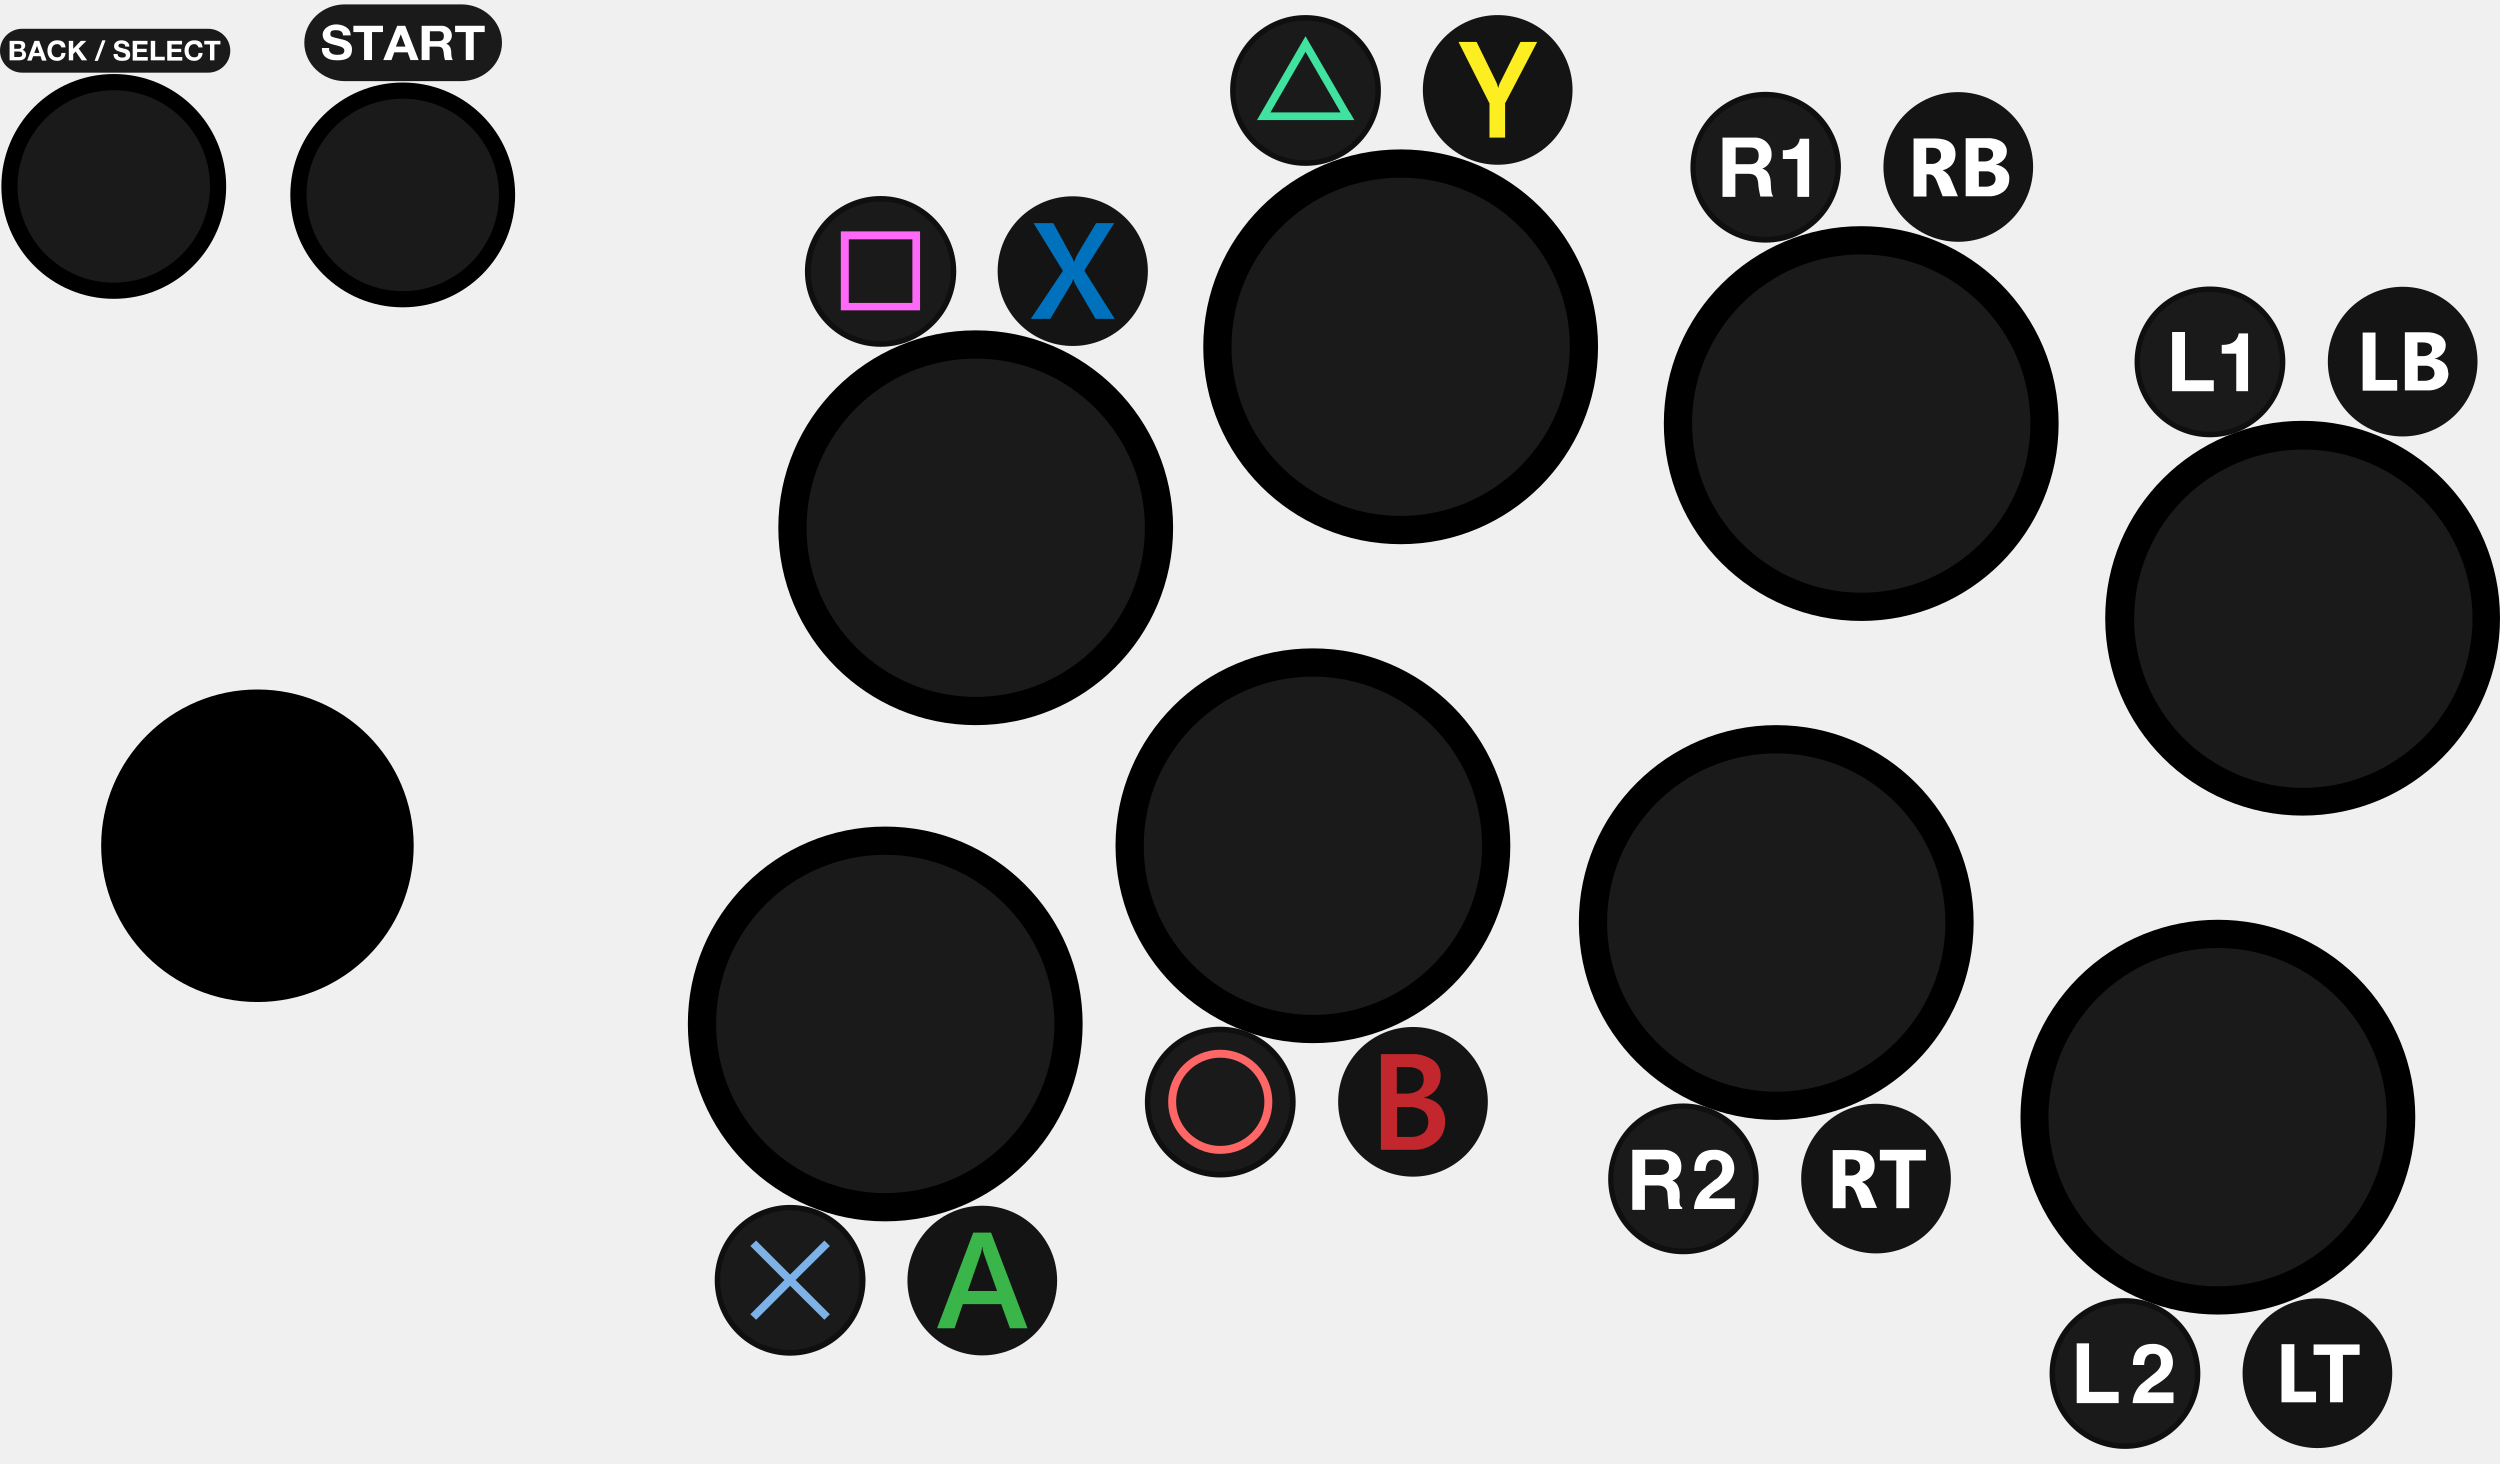
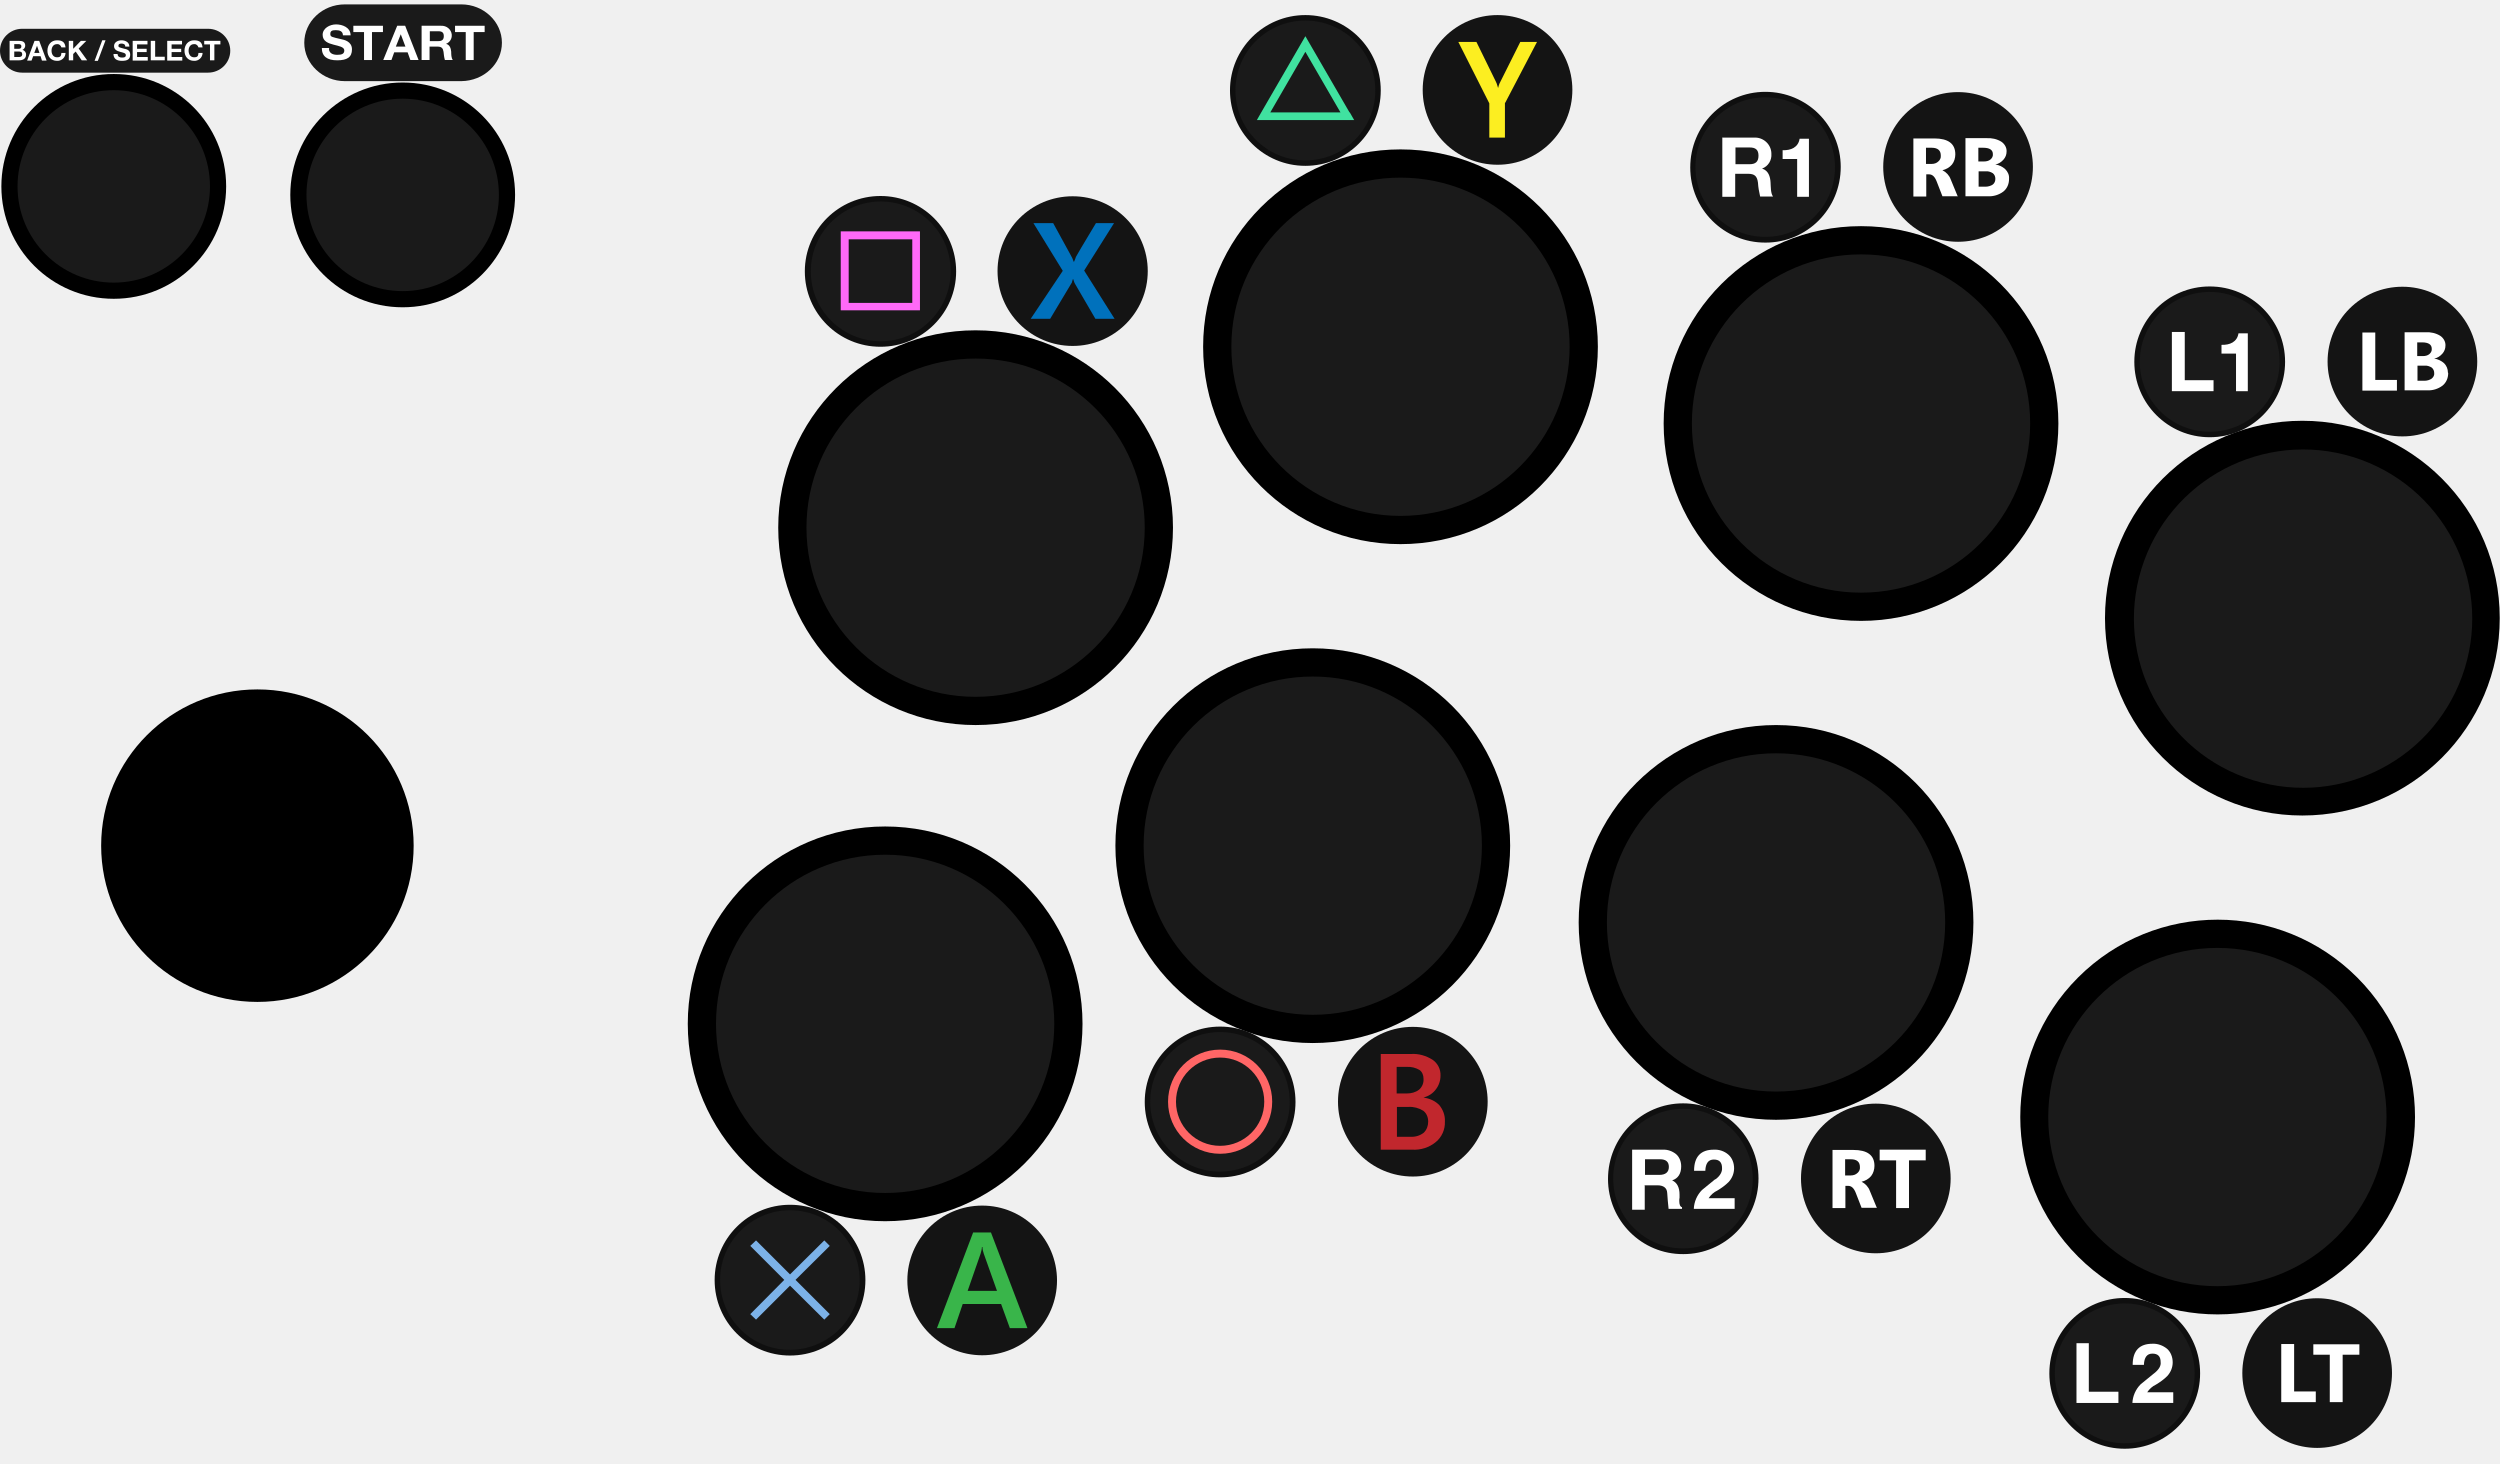
- <svg xmlns="http://www.w3.org/2000/svg" id="Layer_1" version="1.1" viewBox="0 0 911.9 533.9">
+ <svg xmlns="http://www.w3.org/2000/svg" id="layer" version="1.1" width="912" height="534" viewBox="0 0 912 534">
  <defs>
    <style>
-       .st0 {
-         fill: #ff69f8;
-       }
- 
-       .st1 {
-         fill: #39b54a;
-       }
- 
-       .st2 {
-         fill: #0071bc;
-       }
- 
-       .st3 {
-         fill: #141414;
-       }
- 
-       .st4 {
-         fill: #fff;
-       }
- 
-       .st5 {
-         fill: #f66;
-       }
- 
-       .st6 {
-         isolation: isolate;
-       }
- 
-       .st7 {
-         fill: #c1272d;
-       }
- 
-       .st8 {
-         fill: #40e2a0;
-       }
- 
-       .st9 {
-         fill: #0f0f0f;
-       }
- 
-       .st10 {
-         fill: #1a1a1a;
-       }
- 
-       .st11 {
-         fill: #fcee21;
-       }
- 
-       .st12 {
-         fill: #7cb2e8;
-       }
-     </style>
+             .st0 {
+             fill: #ff69f8;
+             }
+ 
+             .st1 {
+             fill: #39b54a;
+             }
+ 
+             .st2 {
+             fill: #0071bc;
+             }
+ 
+             .st3 {
+             fill: #141414;
+             }
+ 
+             .st4 {
+             fill: #fff;
+             }
+ 
+             .st5 {
+             fill: #f66;
+             }
+ 
+             .st6 {
+             isolation: isolate;
+             }
+ 
+             .st7 {
+             fill: #c1272d;
+             }
+ 
+             .st8 {
+             fill: #40e2a0;
+             }
+ 
+             .st9 {
+             fill: #0f0f0f;
+             }
+ 
+             .st10 {
+             fill: #1a1a1a;
+             }
+ 
+             .st11 {
+             fill: #fcee21;
+             }
+ 
+             .st12 {
+             fill: #7cb2e8;
+             }
+         </style>
  </defs>
  <g>
    <g>
      <circle cx="355.9" cy="192.5" r="72" />
      <circle class="st10" cx="355.9" cy="192.5" r="61.7" />
    </g>
    <g>
      <circle cx="510.9" cy="126.5" r="72" />
      <circle class="st10" cx="510.9" cy="126.5" r="61.7" />
    </g>
    <g>
      <circle cx="678.9" cy="154.5" r="72" />
      <circle class="st10" cx="678.9" cy="154.5" r="61.7" />
    </g>
    <g>
      <circle cx="839.9" cy="225.5" r="72" />
      <circle class="st10" cx="839.9" cy="225.5" r="61.7" transform="translate(341 937.8) rotate(-70)" />
    </g>
    <g>
      <circle cx="809" cy="407.5" r="72" transform="translate(-51.2 691.4) rotate(-45)" />
      <circle class="st10" cx="808.9" cy="407.5" r="61.7" />
    </g>
    <g>
      <circle cx="647.9" cy="336.5" r="72" />
      <circle class="st10" cx="647.9" cy="336.5" r="61.7" />
    </g>
    <g>
      <circle cx="478.9" cy="308.5" r="72" />
      <circle class="st10" cx="478.9" cy="308.5" r="61.7" />
    </g>
    <g>
      <circle cx="322.9" cy="373.5" r="72" />
      <circle class="st10" cx="322.9" cy="373.5" r="61.7" />
    </g>
  </g>
  <circle cx="93.9" cy="308.5" r="57" />
  <g>
    <circle cx="41.5" cy="68" r="41" />
    <circle class="st10" cx="41.5" cy="68" r="35.1" />
  </g>
  <path class="st10" d="M168.3,29.6h-42.5c-8.1,0-14.8-6.3-14.8-14h0c0-7.7,6.6-14,14.8-14h42.5c8.1,0,14.8,6.3,14.8,14h0c0,7.7-6.6,13.9-14.8,14Z" />
  <g>
    <circle cx="146.9" cy="71.1" r="41" />
    <circle class="st10" cx="146.9" cy="71.1" r="35.1" />
  </g>
  <g>
    <path class="st4" d="M120,17.7c0,1.7,1.4,2.3,3,2.3s2.6-.3,2.6-1.6-2-1.6-3.9-2.1-4-1.2-4-3.6,2.6-3.8,4.9-3.8,5.3,1.1,5.3,4h-2.8c0-1.5-1.2-1.9-2.6-1.9s-2,.3-2,1.4.6,1.1,4,1.9c1,.2,3.9.8,3.9,3.7s-1.8,4-5.4,4-5.6-1.4-5.6-4.5h2.8Z" />
    <path class="st4" d="M132.9,11.7h-4v-2.3h10.8v2.3h-4v10.2h-2.9v-10.2Z" />
    <path class="st4" d="M144.8,9.4h3l4.9,12.5h-3l-1-2.8h-4.9l-1,2.8h-3l5.1-12.5ZM144.5,17h3.4l-1.7-4.5h0l-1.8,4.5Z" />
    <path class="st4" d="M153.8,9.4h7.1c2-.1,3.7,1.3,3.9,3.2,0,0,0,.2,0,.2.1,1.4-.8,2.7-2.1,3.2h0c1.4.3,1.8,1.7,1.9,2.9,0,.8,0,2.3.6,3h-2.9c-.3-1-.4-2-.5-3-.2-1.3-.7-1.9-2.2-1.9h-2.9v4.9h-2.9v-12.4h0ZM156.8,15h3.1c1.3,0,2-.5,2-1.8s-.6-1.8-2-1.8h-3.1v3.5Z" />
    <path class="st4" d="M170,11.7h-4v-2.3h10.8v2.3h-4v10.2h-2.9v-10.2Z" />
  </g>
  <path class="st10" d="M75.9,26.5H8.1c-4.5,0-8.1-3.6-8.1-8h0c0-4.4,3.6-8,8.1-8h67.8c4.5,0,8.1,3.6,8.1,8h0c0,4.4-3.6,8-8.1,8Z" />
  <g>
    <path class="st4" d="M3.5,14.9h3.4c1.4,0,2.3.4,2.3,1.8,0,.6-.4,1.2-1,1.5.8.2,1.4,1,1.3,1.8,0,1.5-1.3,2-2.5,2h-3.5v-7.1ZM5.2,17.8h1.6c.6,0,1-.2,1-.9s-.5-.8-1.1-.8h-1.5v1.7ZM5.2,20.8h1.7c.6,0,1.2-.2,1.2-1s-.5-1-1.2-1h-1.7v2Z" />
    <path class="st4" d="M12.7,14.9h1.6l2.7,7.2h-1.7l-.5-1.6h-2.7l-.6,1.6h-1.6l2.7-7.2ZM12.5,19.3h1.9l-.9-2.6h0l-1,2.6Z" />
    <path class="st4" d="M22.4,17.3c-.2-.7-.8-1.3-1.6-1.2-1.4,0-2,1.2-2,2.4s.6,2.4,2,2.4,1.5-.6,1.6-1.6h1.5c0,1.7-1.5,3-3.1,2.9,0,0,0,0,0,0-2.2,0-3.5-1.6-3.5-3.7s1.3-3.8,3.5-3.8,2.9.9,3.1,2.6h-1.5Z" />
    <path class="st4" d="M25.1,14.9h1.6v2.9l2.8-2.9h2l-2.8,2.8,3.1,4.3h-2l-2.2-3.2-.9.9v2.3h-1.6v-7.1Z" />
    <path class="st4" d="M37.3,14.7h1.2l-2.8,7.5h-1.2l2.8-7.5Z" />
    <path class="st4" d="M42.9,19.7c0,1,.8,1.3,1.6,1.3s1.4-.1,1.4-.9-1.1-.9-2.1-1.2-2.2-.7-2.2-2.1,1.4-2.1,2.7-2.1,2.9.6,2.9,2.3h-1.5c0-.9-.7-1.1-1.4-1.1s-1.1.2-1.1.8.4.6,2.2,1.1c.6.1,2.1.4,2.1,2.1s-1,2.3-3,2.3-3.1-.8-3.1-2.5h1.5Z" />
    <path class="st4" d="M48.4,14.9h5.4v1.3h-3.8v1.6h3.5v1.2h-3.5v1.8h3.9v1.3h-5.5v-7.1Z" />
    <path class="st4" d="M55,14.9h1.6v5.8h3.5v1.3h-5.1v-7.1Z" />
    <path class="st4" d="M61,14.9h5.4v1.3h-3.8v1.6h3.5v1.2h-3.5v1.8h3.9v1.3h-5.5v-7.1h0Z" />
    <path class="st4" d="M72.4,17.3c-.2-.7-.8-1.3-1.6-1.2-1.4,0-2,1.2-2,2.4s.6,2.4,2,2.4,1.5-.6,1.6-1.6h1.5c0,1.7-1.5,3-3.1,2.9,0,0,0,0,0,0-2.2,0-3.5-1.6-3.5-3.7s1.3-3.8,3.5-3.8,2.9.9,3.1,2.6h-1.5Z" />
    <path class="st4" d="M76.7,16.2h-2.2v-1.3h5.9v1.3h-2.2v5.8h-1.6v-5.8h0Z" />
  </g>
  <g>
    <g>
      <g id="ABXY">
        <g id="B">
          <ellipse class="st3" cx="876.4" cy="131.9" rx="27.3" ry="27.3" />
        </g>
      </g>
      <g>
        <path class="st4" d="M874.4,142.5h-12.6v-21.2h4.7v17.3h7.9v3.8Z" />
        <path class="st4" d="M893.1,136.1c0,1.8-.7,3.5-2.1,4.6-1.6,1.2-3.6,1.8-5.6,1.7h-8.2v-21.2h7.6c1.9-.1,3.8.3,5.4,1.3,1.2.8,2,2.2,1.9,3.6,0,1.1-.4,2.1-1.1,2.9-.8.9-1.8,1.6-3,1.8h0c1.3.2,2.6.8,3.6,1.7.9.9,1.4,2.1,1.4,3.4ZM887.1,127.2c0-1.5-1.2-2.3-3.5-2.3h-1.8v5h2.1c.8,0,1.7-.2,2.3-.7.6-.5,1-1.2.9-2ZM888,136.1c0-.8-.3-1.5-.9-2-.8-.5-1.7-.8-2.6-.7h-2.6v5.5h2.6c.9,0,1.9-.3,2.6-.8.6-.5,1-1.2.9-2Z" />
      </g>
    </g>
    <g>
      <g>
        <path class="st10" d="M806.1,158.3c-14.6,0-26.5-11.9-26.5-26.5,0-14.6,11.9-26.5,26.5-26.5,14.6,0,26.5,11.9,26.5,26.5,0,14.6-11.9,26.5-26.5,26.5Z" />
        <path class="st9" d="M806.1,106.5c14.1,0,25.5,11.4,25.5,25.5s-11.4,25.5-25.5,25.5c-14.1,0-25.5-11.4-25.5-25.5h0c0-14.1,11.4-25.5,25.5-25.5M806.1,104.5c-15.2,0-27.5,12.3-27.5,27.5,0,15.2,12.3,27.5,27.5,27.5,15.2,0,27.5-12.3,27.5-27.5,0-15.2-12.3-27.5-27.5-27.5Z" />
      </g>
      <g>
        <path class="st4" d="M792.3,121.1h4.7v17.6h10.5v4h-15.2v-21.7h0Z" />
        <path class="st4" d="M820,142.7h-4.3v-13.7h-5.3v-3.2c3,.1,5.7-1,6.2-4.2h3.4v21.2Z" />
      </g>
    </g>
  </g>
  <g>
    <g id="ABXY-2">
      <g id="B-2">
        <ellipse class="st3" cx="714.3" cy="60.9" rx="27.3" ry="27.3" />
      </g>
    </g>
    <g>
      <path class="st4" d="M714,71.6h-5.4l-2.1-5.4c-.7-1.8-1.6-2.6-2.8-2.6h-1v8.1h-4.7v-21.2h7.6c5.1,0,7.7,1.9,7.7,5.8,0,1.3-.4,2.7-1.2,3.7-.9,1.1-2.2,1.8-3.5,2.1h0c1.4.7,2.5,1.9,3,3.3l2.6,6.3ZM708,56.7c0-1.8-1.1-2.8-3.3-2.8h-2.1v5.9h2.1c.9,0,1.8-.3,2.4-.9.6-.5,1-1.3.9-2.1Z" />
      <path class="st4" d="M732.9,65.3c0,1.8-.7,3.5-2.1,4.6-1.6,1.2-3.6,1.8-5.6,1.7h-8.2v-21.2h7.7c1.9-.1,3.8.3,5.4,1.3,1.2.8,2,2.2,1.9,3.6,0,1.1-.4,2.1-1.1,2.9-.8.9-1.8,1.6-3,1.8h0c1.4.2,2.6.8,3.6,1.7.9.9,1.5,2.1,1.4,3.4ZM727,56.2c0-1.5-1.2-2.3-3.5-2.3h-1.8v5h2.1c.8,0,1.7-.2,2.3-.7.6-.5,1-1.2.9-2ZM727.9,65.2c0-.8-.3-1.5-.9-2-.8-.5-1.7-.8-2.6-.7h-2.6v5.6h2.6c.9,0,1.9-.3,2.6-.8.6-.5.9-1.2.9-2h0Z" />
    </g>
    <g>
      <g>
        <path class="st10" d="M644,87.5c-14.6,0-26.4-11.9-26.4-26.5,0-14.6,11.9-26.5,26.5-26.4,14.6,0,26.4,11.8,26.4,26.4,0,14.7-11.9,26.5-26.5,26.5Z" />
        <path class="st9" d="M644,35.5c14,0,25.4,11.5,25.4,25.5,0,14.1-11.4,25.5-25.5,25.4-14,0-25.4-11.5-25.4-25.5,0-14.1,11.5-25.4,25.5-25.4M644,33.5c-15.2,0-27.4,12.4-27.4,27.6,0,15.2,12.3,27.5,27.5,27.4,15.2,0,27.4-12.4,27.4-27.6,0-15.2-12.4-27.4-27.5-27.4Z" />
      </g>
      <g>
        <path class="st4" d="M628.3,50.2h11.6c3.3-.2,6.2,2.4,6.3,5.7,0,0,0,.1,0,.2.2,2.4-1.2,4.6-3.4,5.4h0c2.3.7,3,2.9,3.1,5.1.1,1.4,0,3.9.9,5.1h-4.7c-.4-1.7-.7-3.4-.8-5.1-.3-2.3-1.2-3.2-3.6-3.2h-4.7v8.4h-4.7v-21.7h.1ZM633.1,59.9h5.2c2.1,0,3.2-.9,3.2-3.1s-1.1-3-3.2-3h-5.2v6.2Z" />
        <path class="st4" d="M659.9,71.8h-4.3v-13.8h-5.3v-3.2c3,.1,5.7-1,6.2-4.2h3.4v21.3h0Z" />
      </g>
    </g>
  </g>
  <g>
    <g>
      <g id="Y">
        <ellipse class="st3" cx="546.3" cy="32.8" rx="27.3" ry="27.3" />
      </g>
      <g class="st6">
        <path class="st11" d="M549,37.5v12.7h-5.7v-12.5l-11.3-22.4h6.6l7.1,14.5c.2.4.4.9.5,1.3.1.4.2.7.3,1h0c.2-.8.4-1.5.8-2.2l7.3-14.6h6.1l-11.6,22.2Z" />
      </g>
    </g>
    <g>
      <g>
        <path class="st10" d="M476.2,59.4c-14.6,0-26.4-11.9-26.4-26.5,0-14.6,11.9-26.4,26.5-26.4,14.6,0,26.4,11.9,26.4,26.5,0,14.6-11.9,26.4-26.5,26.4Z" />
        <path class="st9" d="M476.2,7.5c14.1,0,25.5,11.4,25.5,25.5s-11.4,25.5-25.5,25.5c-14.1,0-25.5-11.4-25.5-25.5h0c0-14.1,11.4-25.5,25.5-25.5M476.2,5.5c-15.2,0-27.5,12.3-27.5,27.5s12.3,27.5,27.5,27.5c15.2,0,27.5-12.3,27.5-27.5h0c0-15.2-12.3-27.5-27.5-27.5Z" />
      </g>
      <path class="st8" d="M492.3,41l-16.1-27.8-16.1,27.8-1.6,2.8h35.5l-1.6-2.8ZM476.2,41h-12.8l12.8-22.1,12.8,22.1h-12.8Z" />
    </g>
  </g>
  <g>
    <g>
      <g id="X">
        <ellipse class="st3" cx="391.3" cy="98.9" rx="27.4" ry="27.3" />
      </g>
      <g class="st6">
        <path class="st2" d="M399.6,116.3l-7.4-12.7c-.2-.3-.3-.6-.4-.9l-.3-.9h-.1l-.3.9c0,.3-.2.6-.4.9l-7.6,12.7h-7.1l11.7-17.5-10.7-17.4h7.2l6.3,11.5c.5.8.9,1.7,1.2,2.6h.1c.3-.6.5-1.2.7-1.8.1-.3,2.5-4.3,7.3-12.3h6.6l-10.9,17.3,11.1,17.6h-7Z" />
      </g>
    </g>
    <g>
      <g>
        <path class="st10" d="M321.2,125.4c-14.7,0-26.6-11.9-26.6-26.5s11.9-26.5,26.6-26.5,26.6,11.9,26.6,26.5h0c0,14.6-11.8,26.5-26.5,26.5,0,0,0,0-.1,0Z" />
        <path class="st9" d="M321.2,73.5c14.1,0,25.6,11.3,25.6,25.4,0,14.1-11.3,25.5-25.4,25.6-14.1,0-25.6-11.3-25.6-25.4,0,0,0-.1,0-.2,0-14,11.4-25.3,25.4-25.4M321.2,71.5c-15.2,0-27.6,12.3-27.6,27.5s12.3,27.5,27.6,27.5c15.2,0,27.6-12.3,27.6-27.5h0c0-15.2-12.4-27.5-27.6-27.5Z" />
      </g>
      <path class="st0" d="M332.8,84.4h-26.1v28.8h28.9v-28.8h-2.8ZM332.8,110.5h-23.2v-23.2h23.2v23.2Z" />
    </g>
  </g>
  <g>
    <g>
      <g id="A">
        <ellipse class="st3" cx="358.3" cy="467.1" rx="27.3" ry="27.3" />
      </g>
      <g class="st6">
        <path class="st1" d="M368.4,484.5l-3.2-8.8h-14l-3,8.8h-6.4l13.2-34.9h6.5l13.3,34.9h-6.4ZM358.3,454.9h-.1c0,.9-.3,1.7-.5,2.5l-4.7,13.5h10.7l-4.8-13.5c-.3-.8-.5-1.7-.5-2.5h0Z" />
      </g>
    </g>
    <g>
      <g>
        <path class="st10" d="M288.2,493.4c-14.6,0-26.6-11.8-26.6-26.4,0-14.6,11.8-26.5,26.4-26.6s26.6,11.8,26.6,26.4c0,0,0,0,0,.1,0,14.6-11.8,26.4-26.4,26.5Z" />
        <path class="st9" d="M288.2,441.5c14.1,0,25.4,11.4,25.4,25.5s-11.4,25.4-25.5,25.4c-14.1,0-25.4-11.4-25.4-25.5,0-14,11.5-25.4,25.5-25.4M288.2,439.5c-15.2,0-27.5,12.3-27.5,27.5,0,15.2,12.3,27.5,27.5,27.5,15.2,0,27.5-12.3,27.5-27.5,0-15.2-12.3-27.5-27.5-27.5h0Z" />
      </g>
      <polygon class="st12" points="302.7 454.5 300.7 452.5 288.2 464.9 275.8 452.5 273.7 454.5 286.1 466.9 273.7 479.4 275.8 481.4 288.2 469 300.7 481.4 302.7 479.4 290.2 466.9 302.7 454.5" />
    </g>
  </g>
  <g>
    <g id="ABXY-3">
      <g>
        <g id="B-3">
          <ellipse class="st3" cx="515.4" cy="401.9" rx="27.3" ry="27.3" />
        </g>
        <g class="st6">
          <path class="st7" d="M527.1,409.2c.1,2.8-1.1,5.6-3.3,7.4-2.4,2-5.5,3-8.7,2.8h-11.4v-34.9h11c2.8-.2,5.5.6,7.9,2.1,1.9,1.3,3,3.5,2.9,5.8,0,1.8-.6,3.6-1.7,5-1.1,1.5-2.7,2.5-4.5,3h0c2.2.3,4.3,1.2,5.8,2.8,1.3,1.6,2.1,3.7,2,5.8ZM519.3,393.5c0-1.3-.5-2.5-1.5-3.2-1.4-.8-3-1.2-4.6-1.1h-3.7v9.7h3.7c1.6,0,3.2-.4,4.5-1.4,1.1-1,1.7-2.4,1.6-3.9ZM521,409.1c0-1.5-.6-3-1.8-3.9-1.6-1-3.5-1.5-5.3-1.4h-4.3v10.9h4.9c1.8.1,3.5-.4,4.9-1.5,1.1-1.1,1.6-2.5,1.6-4Z" />
        </g>
      </g>
    </g>
    <g>
      <g>
        <path class="st10" d="M445.1,428.3c-14.6,0-26.5-11.9-26.5-26.5s11.9-26.5,26.5-26.5,26.5,11.9,26.5,26.5h0c0,14.6-11.9,26.5-26.5,26.5Z" />
        <path class="st9" d="M445.1,376.5c14,0,25.4,11.4,25.4,25.5,0,14-11.4,25.4-25.5,25.4-14,0-25.4-11.4-25.4-25.5,0-14,11.4-25.4,25.5-25.4M445.1,374.5c-15.2,0-27.5,12.3-27.5,27.5s12.3,27.5,27.5,27.5,27.5-12.3,27.5-27.5h0c0-15.2-12.3-27.5-27.5-27.5Z" />
      </g>
      <path class="st5" d="M445.1,382.9c-10.5,0-19,8.5-19,19s8.5,19,19,19c10.5,0,19-8.5,19-19,0-10.5-8.5-19-19-19ZM445.1,418c-8.9,0-16.1-7.2-16.1-16.1s7.2-16.1,16.1-16.1,16.1,7.2,16.1,16.1-7.2,16.1-16.1,16.1Z" />
    </g>
  </g>
  <g>
    <g>
      <g id="ABXY-4">
        <g id="B-4">
          <ellipse class="st3" cx="684.3" cy="429.9" rx="27.3" ry="27.3" />
        </g>
      </g>
      <g>
        <path class="st4" d="M684.5,440.6h-5.4l-2.1-5.4c-.7-1.8-1.6-2.6-2.8-2.6h-1v8.1h-4.7v-21.2h7.6c5.1,0,7.7,1.9,7.7,5.8,0,1.3-.4,2.7-1.2,3.7-.9,1.1-2.2,1.8-3.5,2.1h0c1.4.7,2.5,1.9,3,3.3l2.6,6.3ZM678.5,425.7c0-1.8-1.1-2.8-3.3-2.8h-2.1v5.9h2.1c.9,0,1.8-.3,2.4-.9.6-.5,1-1.3.9-2.1Z" />
        <path class="st4" d="M702.4,423.3h-6v17.4h-4.7v-17.4h-6v-3.9h16.8v3.9Z" />
      </g>
    </g>
    <g>
      <g>
        <path class="st10" d="M614,456.5c-14.6,0-26.5-11.9-26.5-26.5s11.9-26.5,26.5-26.5,26.5,11.9,26.5,26.5h0c0,14.7-11.9,26.5-26.5,26.5Z" />
        <path class="st9" d="M614,404.5c14,0,25.4,11.5,25.4,25.5,0,14.1-11.4,25.5-25.5,25.4-14,0-25.4-11.5-25.4-25.5,0-14.1,11.5-25.4,25.5-25.4M614,402.5c-15.2,0-27.4,12.4-27.4,27.6,0,15.2,12.3,27.5,27.5,27.4,15.2,0,27.4-12.4,27.4-27.6,0-15.2-12.4-27.4-27.5-27.4Z" />
      </g>
      <g>
        <path class="st4" d="M625.8,430.1c-3.2,2.6-4.8,3.9-4.9,4-1.8,1.8-2.9,4.3-3,6.9h14.9v-3.9h-9.5c.8-1.2,1.9-2.2,3.2-2.8,1.5-.9,2.9-1.9,4.1-3.1,1.3-1.4,2-3.2,2-5,0-1.9-.7-3.8-2.1-5-1.5-1.3-3.4-1.9-5.3-1.8-4.7,0-7.2,2.5-7.2,7.7h4.1c.1-2.7,1.1-4.1,3.1-4.1s3,1,3,3.1c.1,1.4-.7,2.9-2.5,4.2Z" />
        <path class="st4" d="M600,432.4h4.6c2.2,0,3.5.9,3.6,2.8s.3,3.8.5,5.8h4.9v-.6c-.7-.2-1-1-1-2.3,0-.4,0-.8.1-1.2v-1.1c0-2.6-.9-4.4-2.7-5.2,2.2-.7,3.3-2.5,3.3-5.1,0-1.7-.6-3.4-1.9-4.5-1.4-1.1-3.1-1.7-4.9-1.6h-11.1v21.9h4.6v-8.7h-.1ZM600,422.9h5.6c2.1,0,3.2.9,3.2,2.8s-1.2,2.9-3.5,2.9h-5.2v-5.8h-.1Z" />
      </g>
    </g>
  </g>
  <g>
    <g>
      <g id="ABXY-5">
        <g id="B-5">
          <circle class="st3" cx="845.3" cy="500.9" r="27.3" />
        </g>
      </g>
      <g>
        <path class="st4" d="M844.8,511.5h-12.6v-21.2h4.7v17.3h7.9v3.8Z" />
        <path class="st4" d="M860.6,494.2h-6v17.3h-4.7v-17.3h-6v-3.8h16.8v3.8Z" />
      </g>
    </g>
    <g>
      <g>
        <path class="st10" d="M775.1,527.3c-14.6,0-26.4-11.9-26.4-26.5,0-14.6,11.9-26.4,26.5-26.4,14.6,0,26.4,11.9,26.4,26.5,0,14.6-11.9,26.4-26.5,26.4Z" />
        <path class="st9" d="M775.1,475.5c14.1,0,25.5,11.4,25.5,25.5s-11.4,25.5-25.5,25.5-25.5-11.4-25.5-25.5h0c0-14.1,11.4-25.5,25.5-25.5M775.1,473.5c-15.2,0-27.5,12.3-27.5,27.5s12.3,27.5,27.5,27.5,27.5-12.3,27.5-27.5h0c0-15.2-12.3-27.5-27.5-27.5Z" />
      </g>
      <g>
        <path class="st4" d="M785.8,501c-3.2,2.6-4.8,3.9-4.9,4-1.8,1.8-2.9,4.3-3,6.8h14.9v-3.9h-9.5c.8-1.2,1.9-2.2,3.2-2.8,1.5-.9,2.9-1.9,4.1-3.1,1.3-1.4,2-3.2,2-5,0-1.9-.7-3.8-2.1-5-1.5-1.2-3.4-1.9-5.3-1.8-4.7,0-7.2,2.5-7.2,7.7h4.1c.1-2.7,1.1-4.1,3.1-4.1s3,1,3,3.1c.2,1.4-.7,2.8-2.5,4.2Z" />
        <polygon class="st4" points="772.8 507.7 762 507.7 762 490 757.5 490 757.5 511.8 772.8 511.8 772.8 507.7" />
      </g>
    </g>
  </g>
</svg>
